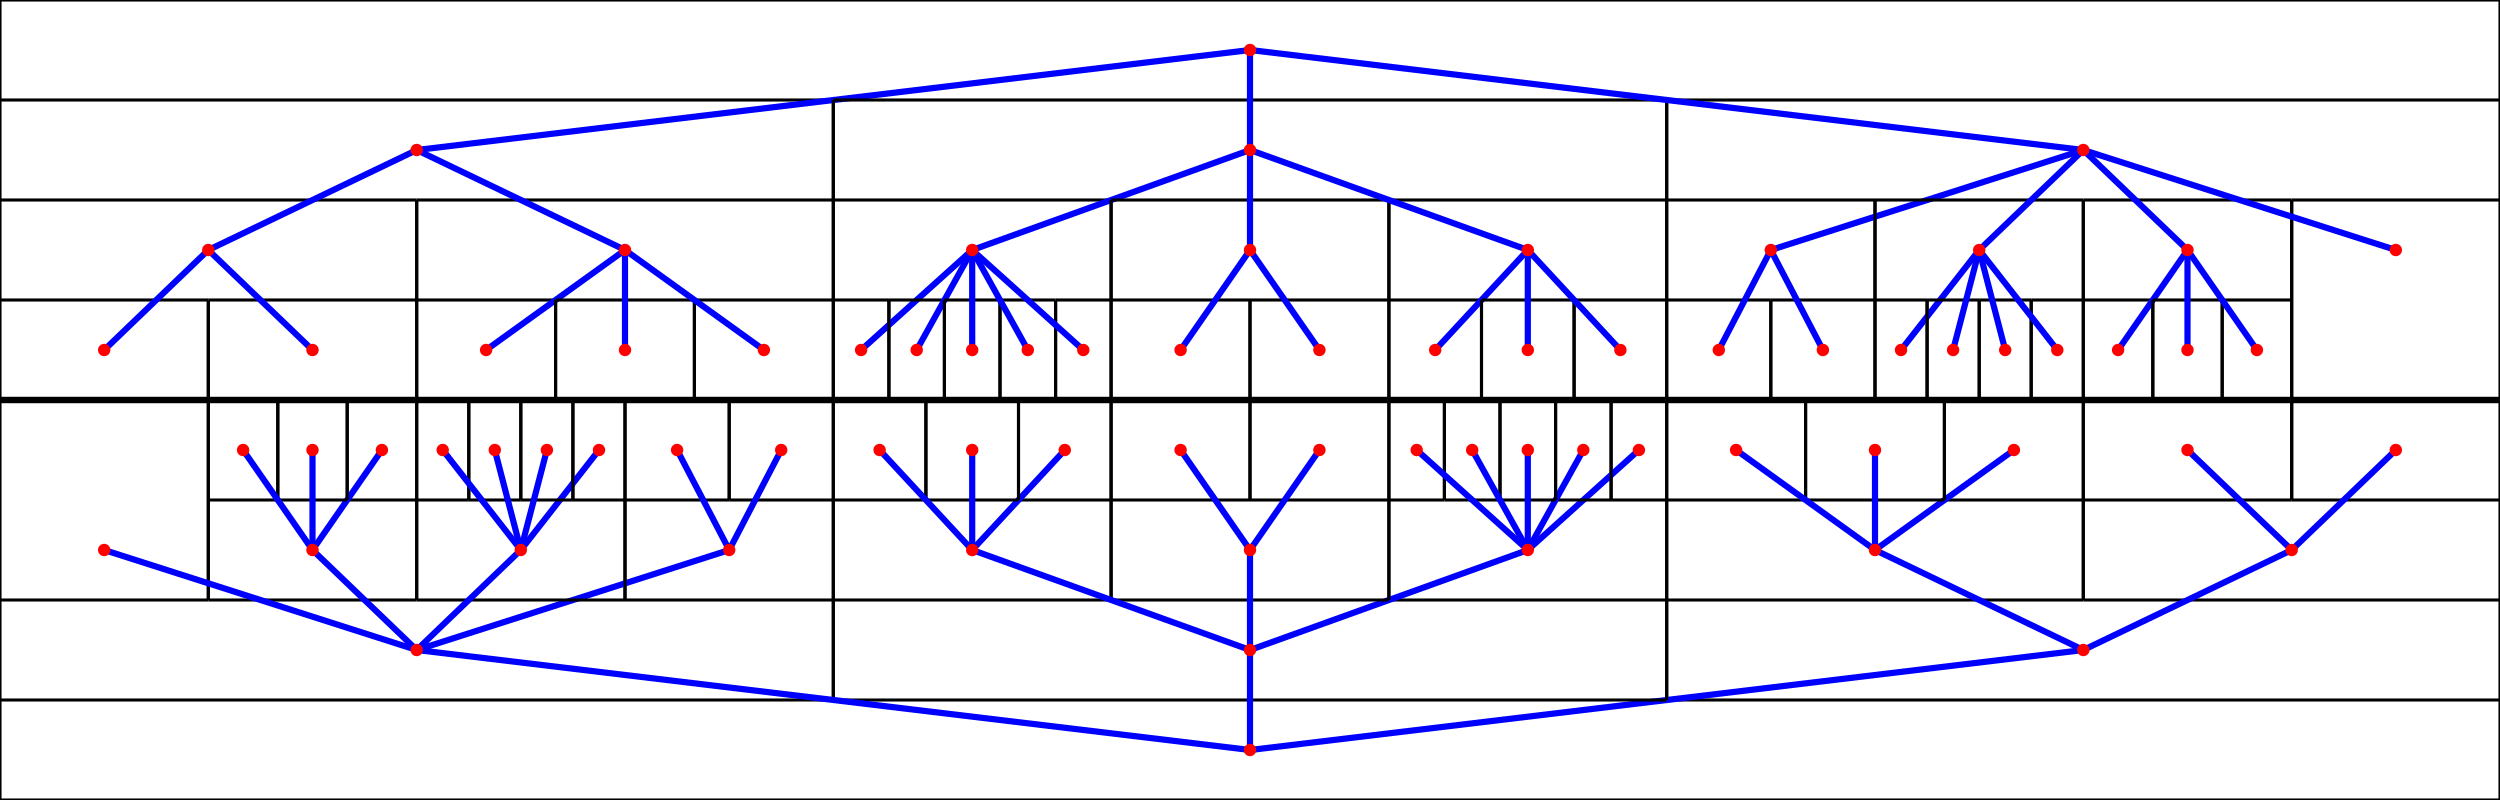
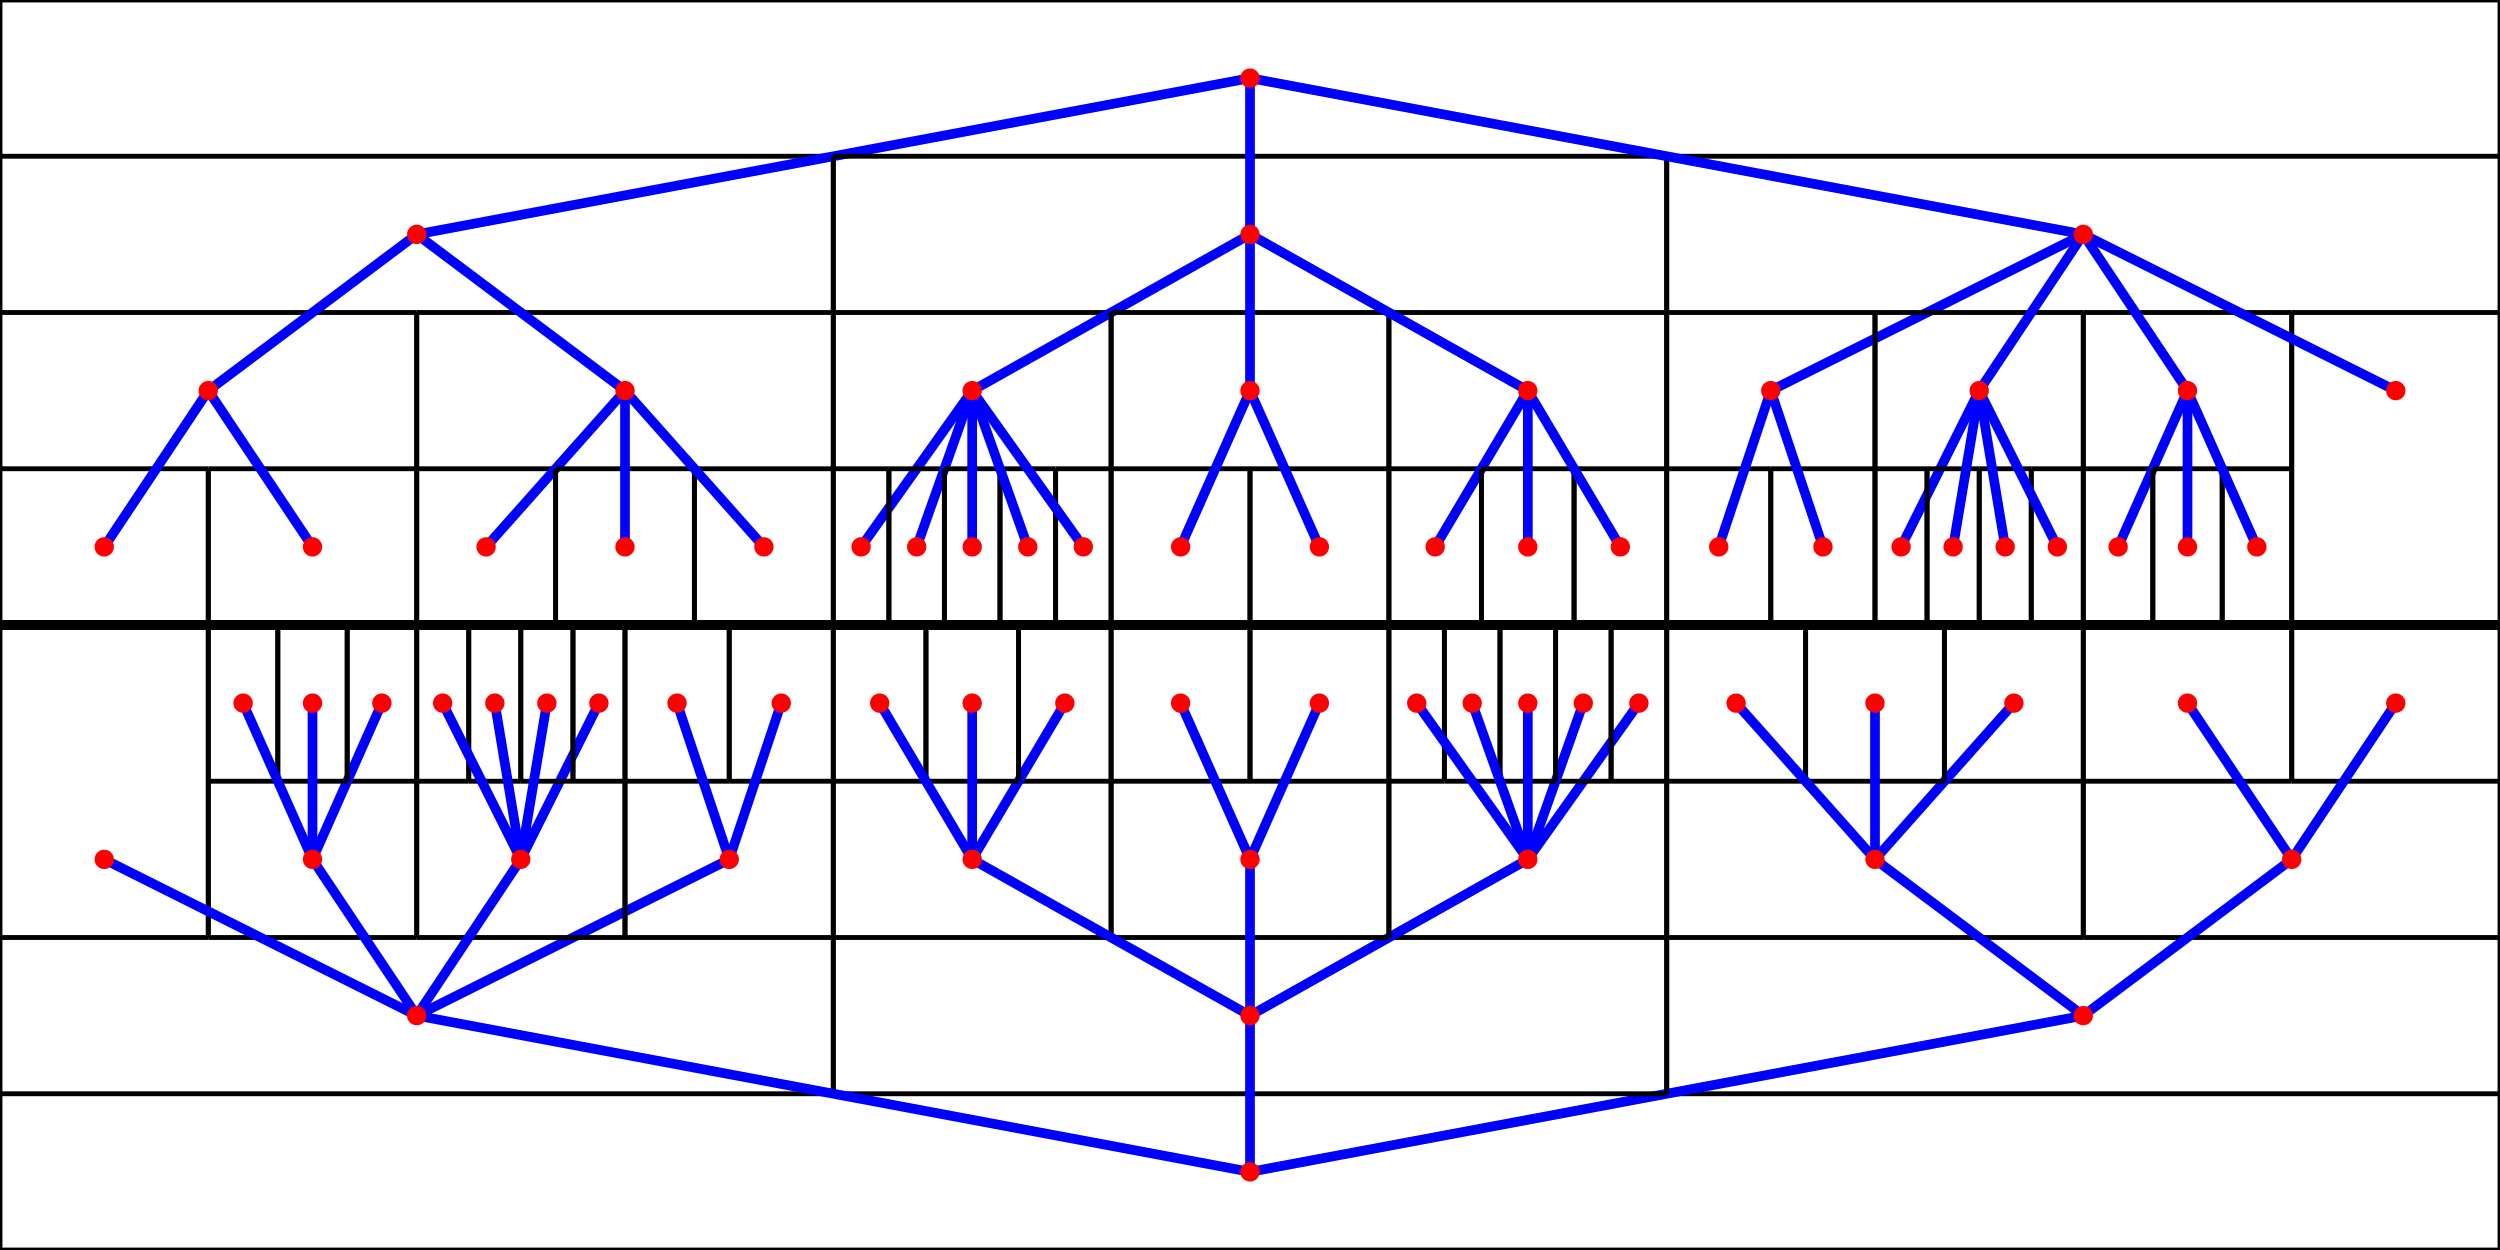
- <svg xmlns="http://www.w3.org/2000/svg" width="25cm" height="8cm" viewBox="0, 0, 25, 8" version="1.1">
+ <svg xmlns="http://www.w3.org/2000/svg" width="16cm" height="8cm" viewBox="0, 0, 16, 8" version="1.1">
  <g id="graph">
-     <line x1="0" y1="0" x2="25" y2="0" stroke="#000000" stroke-width="0.031" />
+     <line x1="0" y1="0" x2="16" y2="0" stroke="#000000" stroke-width="0.031" />
    <line x1="0" y1="0" x2="0" y2="1" stroke="#000000" stroke-width="0.031" />
-     <line x1="25" y1="0" x2="25" y2="1" stroke="#000000" stroke-width="0.031" />
-     <line x1="0" y1="1" x2="8.333" y2="1" stroke="#000000" stroke-width="0.031" />
+     <line x1="16" y1="0" x2="16" y2="1" stroke="#000000" stroke-width="0.031" />
+     <line x1="0" y1="1" x2="5.333" y2="1" stroke="#000000" stroke-width="0.031" />
    <line x1="0" y1="1" x2="0" y2="2" stroke="#000000" stroke-width="0.031" />
-     <line x1="8.333" y1="1" x2="8.333" y2="2" stroke="#000000" stroke-width="0.031" />
-     <line x1="0" y1="2" x2="4.167" y2="2" stroke="#000000" stroke-width="0.031" />
+     <line x1="5.333" y1="1" x2="5.333" y2="2" stroke="#000000" stroke-width="0.031" />
+     <line x1="0" y1="2" x2="2.667" y2="2" stroke="#000000" stroke-width="0.031" />
    <line x1="0" y1="2" x2="0" y2="3" stroke="#000000" stroke-width="0.031" />
-     <line x1="4.167" y1="2" x2="4.167" y2="3" stroke="#000000" stroke-width="0.031" />
-     <line x1="0" y1="3" x2="2.083" y2="3" stroke="#000000" stroke-width="0.031" />
+     <line x1="2.667" y1="2" x2="2.667" y2="3" stroke="#000000" stroke-width="0.031" />
+     <line x1="0" y1="3" x2="1.333" y2="3" stroke="#000000" stroke-width="0.031" />
    <line x1="0" y1="3" x2="0" y2="4" stroke="#000000" stroke-width="0.031" />
-     <line x1="2.083" y1="3" x2="2.083" y2="4" stroke="#000000" stroke-width="0.031" />
-     <line x1="0" y1="4" x2="2.083" y2="4" stroke="#000000" stroke-width="0.062" />
-     <line x1="2.083" y1="2.5" x2="1.042" y2="3.5" stroke="#0000ff" stroke-width="0.062" />
-     <line x1="2.083" y1="3" x2="4.167" y2="3" stroke="#000000" stroke-width="0.031" />
-     <line x1="2.083" y1="3" x2="2.083" y2="4" stroke="#000000" stroke-width="0.031" />
-     <line x1="4.167" y1="3" x2="4.167" y2="4" stroke="#000000" stroke-width="0.031" />
-     <line x1="2.083" y1="4" x2="4.167" y2="4" stroke="#000000" stroke-width="0.062" />
-     <line x1="2.083" y1="2.5" x2="3.125" y2="3.5" stroke="#0000ff" stroke-width="0.062" />
-     <line x1="4.167" y1="1.5" x2="2.083" y2="2.5" stroke="#0000ff" stroke-width="0.062" />
-     <line x1="4.167" y1="2" x2="8.333" y2="2" stroke="#000000" stroke-width="0.031" />
-     <line x1="4.167" y1="2" x2="4.167" y2="3" stroke="#000000" stroke-width="0.031" />
-     <line x1="8.333" y1="2" x2="8.333" y2="3" stroke="#000000" stroke-width="0.031" />
-     <line x1="4.167" y1="3" x2="5.556" y2="3" stroke="#000000" stroke-width="0.031" />
-     <line x1="4.167" y1="3" x2="4.167" y2="4" stroke="#000000" stroke-width="0.031" />
-     <line x1="5.556" y1="3" x2="5.556" y2="4" stroke="#000000" stroke-width="0.031" />
-     <line x1="4.167" y1="4" x2="5.556" y2="4" stroke="#000000" stroke-width="0.062" />
-     <line x1="6.25" y1="2.5" x2="4.861" y2="3.5" stroke="#0000ff" stroke-width="0.062" />
-     <line x1="5.556" y1="3" x2="6.944" y2="3" stroke="#000000" stroke-width="0.031" />
-     <line x1="5.556" y1="3" x2="5.556" y2="4" stroke="#000000" stroke-width="0.031" />
-     <line x1="6.944" y1="3" x2="6.944" y2="4" stroke="#000000" stroke-width="0.031" />
-     <line x1="5.556" y1="4" x2="6.944" y2="4" stroke="#000000" stroke-width="0.062" />
-     <line x1="6.25" y1="2.5" x2="6.25" y2="3.5" stroke="#0000ff" stroke-width="0.062" />
-     <line x1="6.944" y1="3" x2="8.333" y2="3" stroke="#000000" stroke-width="0.031" />
-     <line x1="6.944" y1="3" x2="6.944" y2="4" stroke="#000000" stroke-width="0.031" />
-     <line x1="8.333" y1="3" x2="8.333" y2="4" stroke="#000000" stroke-width="0.031" />
-     <line x1="6.944" y1="4" x2="8.333" y2="4" stroke="#000000" stroke-width="0.062" />
-     <line x1="6.25" y1="2.5" x2="7.639" y2="3.5" stroke="#0000ff" stroke-width="0.062" />
-     <line x1="4.167" y1="1.5" x2="6.25" y2="2.5" stroke="#0000ff" stroke-width="0.062" />
-     <line x1="12.5" y1="0.5" x2="4.167" y2="1.5" stroke="#0000ff" stroke-width="0.062" />
-     <line x1="8.333" y1="1" x2="16.667" y2="1" stroke="#000000" stroke-width="0.031" />
-     <line x1="8.333" y1="1" x2="8.333" y2="2" stroke="#000000" stroke-width="0.031" />
-     <line x1="16.667" y1="1" x2="16.667" y2="2" stroke="#000000" stroke-width="0.031" />
-     <line x1="8.333" y1="2" x2="11.111" y2="2" stroke="#000000" stroke-width="0.031" />
-     <line x1="8.333" y1="2" x2="8.333" y2="3" stroke="#000000" stroke-width="0.031" />
-     <line x1="11.111" y1="2" x2="11.111" y2="3" stroke="#000000" stroke-width="0.031" />
-     <line x1="8.333" y1="3" x2="8.889" y2="3" stroke="#000000" stroke-width="0.031" />
-     <line x1="8.333" y1="3" x2="8.333" y2="4" stroke="#000000" stroke-width="0.031" />
+     <line x1="1.333" y1="3" x2="1.333" y2="4" stroke="#000000" stroke-width="0.031" />
+     <line x1="0" y1="4" x2="1.333" y2="4" stroke="#000000" stroke-width="0.062" />
+     <line x1="1.333" y1="2.5" x2="0.667" y2="3.5" stroke="#0000ff" stroke-width="0.062" />
+     <line x1="1.333" y1="3" x2="2.667" y2="3" stroke="#000000" stroke-width="0.031" />
+     <line x1="1.333" y1="3" x2="1.333" y2="4" stroke="#000000" stroke-width="0.031" />
+     <line x1="2.667" y1="3" x2="2.667" y2="4" stroke="#000000" stroke-width="0.031" />
+     <line x1="1.333" y1="4" x2="2.667" y2="4" stroke="#000000" stroke-width="0.062" />
+     <line x1="1.333" y1="2.5" x2="2.0" y2="3.5" stroke="#0000ff" stroke-width="0.062" />
+     <line x1="2.667" y1="1.5" x2="1.333" y2="2.5" stroke="#0000ff" stroke-width="0.062" />
+     <line x1="2.667" y1="2" x2="5.333" y2="2" stroke="#000000" stroke-width="0.031" />
+     <line x1="2.667" y1="2" x2="2.667" y2="3" stroke="#000000" stroke-width="0.031" />
+     <line x1="5.333" y1="2" x2="5.333" y2="3" stroke="#000000" stroke-width="0.031" />
+     <line x1="2.667" y1="3" x2="3.556" y2="3" stroke="#000000" stroke-width="0.031" />
+     <line x1="2.667" y1="3" x2="2.667" y2="4" stroke="#000000" stroke-width="0.031" />
+     <line x1="3.556" y1="3" x2="3.556" y2="4" stroke="#000000" stroke-width="0.031" />
+     <line x1="2.667" y1="4" x2="3.556" y2="4" stroke="#000000" stroke-width="0.062" />
+     <line x1="4.0" y1="2.5" x2="3.111" y2="3.5" stroke="#0000ff" stroke-width="0.062" />
+     <line x1="3.556" y1="3" x2="4.444" y2="3" stroke="#000000" stroke-width="0.031" />
+     <line x1="3.556" y1="3" x2="3.556" y2="4" stroke="#000000" stroke-width="0.031" />
+     <line x1="4.444" y1="3" x2="4.444" y2="4" stroke="#000000" stroke-width="0.031" />
+     <line x1="3.556" y1="4" x2="4.444" y2="4" stroke="#000000" stroke-width="0.062" />
+     <line x1="4.0" y1="2.5" x2="4.0" y2="3.5" stroke="#0000ff" stroke-width="0.062" />
+     <line x1="4.444" y1="3" x2="5.333" y2="3" stroke="#000000" stroke-width="0.031" />
+     <line x1="4.444" y1="3" x2="4.444" y2="4" stroke="#000000" stroke-width="0.031" />
+     <line x1="5.333" y1="3" x2="5.333" y2="4" stroke="#000000" stroke-width="0.031" />
+     <line x1="4.444" y1="4" x2="5.333" y2="4" stroke="#000000" stroke-width="0.062" />
+     <line x1="4.0" y1="2.5" x2="4.889" y2="3.5" stroke="#0000ff" stroke-width="0.062" />
+     <line x1="2.667" y1="1.5" x2="4.0" y2="2.5" stroke="#0000ff" stroke-width="0.062" />
+     <line x1="8.0" y1="0.5" x2="2.667" y2="1.5" stroke="#0000ff" stroke-width="0.062" />
+     <line x1="5.333" y1="1" x2="10.667" y2="1" stroke="#000000" stroke-width="0.031" />
+     <line x1="5.333" y1="1" x2="5.333" y2="2" stroke="#000000" stroke-width="0.031" />
+     <line x1="10.667" y1="1" x2="10.667" y2="2" stroke="#000000" stroke-width="0.031" />
+     <line x1="5.333" y1="2" x2="7.111" y2="2" stroke="#000000" stroke-width="0.031" />
+     <line x1="5.333" y1="2" x2="5.333" y2="3" stroke="#000000" stroke-width="0.031" />
+     <line x1="7.111" y1="2" x2="7.111" y2="3" stroke="#000000" stroke-width="0.031" />
+     <line x1="5.333" y1="3" x2="5.689" y2="3" stroke="#000000" stroke-width="0.031" />
+     <line x1="5.333" y1="3" x2="5.333" y2="4" stroke="#000000" stroke-width="0.031" />
+     <line x1="5.689" y1="3" x2="5.689" y2="4" stroke="#000000" stroke-width="0.031" />
+     <line x1="5.333" y1="4" x2="5.689" y2="4" stroke="#000000" stroke-width="0.062" />
+     <line x1="6.222" y1="2.5" x2="5.511" y2="3.5" stroke="#0000ff" stroke-width="0.062" />
+     <line x1="5.689" y1="3" x2="6.044" y2="3" stroke="#000000" stroke-width="0.031" />
+     <line x1="5.689" y1="3" x2="5.689" y2="4" stroke="#000000" stroke-width="0.031" />
+     <line x1="6.044" y1="3" x2="6.044" y2="4" stroke="#000000" stroke-width="0.031" />
+     <line x1="5.689" y1="4" x2="6.044" y2="4" stroke="#000000" stroke-width="0.062" />
+     <line x1="6.222" y1="2.5" x2="5.867" y2="3.5" stroke="#0000ff" stroke-width="0.062" />
+     <line x1="6.044" y1="3" x2="6.4" y2="3" stroke="#000000" stroke-width="0.031" />
+     <line x1="6.044" y1="3" x2="6.044" y2="4" stroke="#000000" stroke-width="0.031" />
+     <line x1="6.4" y1="3" x2="6.4" y2="4" stroke="#000000" stroke-width="0.031" />
+     <line x1="6.044" y1="4" x2="6.4" y2="4" stroke="#000000" stroke-width="0.062" />
+     <line x1="6.222" y1="2.5" x2="6.222" y2="3.5" stroke="#0000ff" stroke-width="0.062" />
+     <line x1="6.4" y1="3" x2="6.756" y2="3" stroke="#000000" stroke-width="0.031" />
+     <line x1="6.4" y1="3" x2="6.4" y2="4" stroke="#000000" stroke-width="0.031" />
+     <line x1="6.756" y1="3" x2="6.756" y2="4" stroke="#000000" stroke-width="0.031" />
+     <line x1="6.4" y1="4" x2="6.756" y2="4" stroke="#000000" stroke-width="0.062" />
+     <line x1="6.222" y1="2.5" x2="6.578" y2="3.5" stroke="#0000ff" stroke-width="0.062" />
+     <line x1="6.756" y1="3" x2="7.111" y2="3" stroke="#000000" stroke-width="0.031" />
+     <line x1="6.756" y1="3" x2="6.756" y2="4" stroke="#000000" stroke-width="0.031" />
+     <line x1="7.111" y1="3" x2="7.111" y2="4" stroke="#000000" stroke-width="0.031" />
+     <line x1="6.756" y1="4" x2="7.111" y2="4" stroke="#000000" stroke-width="0.062" />
+     <line x1="6.222" y1="2.5" x2="6.933" y2="3.5" stroke="#0000ff" stroke-width="0.062" />
+     <line x1="8.0" y1="1.5" x2="6.222" y2="2.5" stroke="#0000ff" stroke-width="0.062" />
+     <line x1="7.111" y1="2" x2="8.889" y2="2" stroke="#000000" stroke-width="0.031" />
+     <line x1="7.111" y1="2" x2="7.111" y2="3" stroke="#000000" stroke-width="0.031" />
+     <line x1="8.889" y1="2" x2="8.889" y2="3" stroke="#000000" stroke-width="0.031" />
+     <line x1="7.111" y1="3" x2="8.0" y2="3" stroke="#000000" stroke-width="0.031" />
+     <line x1="7.111" y1="3" x2="7.111" y2="4" stroke="#000000" stroke-width="0.031" />
+     <line x1="8.0" y1="3" x2="8.0" y2="4" stroke="#000000" stroke-width="0.031" />
+     <line x1="7.111" y1="4" x2="8.0" y2="4" stroke="#000000" stroke-width="0.062" />
+     <line x1="8.0" y1="2.5" x2="7.556" y2="3.5" stroke="#0000ff" stroke-width="0.062" />
+     <line x1="8.0" y1="3" x2="8.889" y2="3" stroke="#000000" stroke-width="0.031" />
+     <line x1="8.0" y1="3" x2="8.0" y2="4" stroke="#000000" stroke-width="0.031" />
    <line x1="8.889" y1="3" x2="8.889" y2="4" stroke="#000000" stroke-width="0.031" />
-     <line x1="8.333" y1="4" x2="8.889" y2="4" stroke="#000000" stroke-width="0.062" />
-     <line x1="9.722" y1="2.5" x2="8.611" y2="3.5" stroke="#0000ff" stroke-width="0.062" />
-     <line x1="8.889" y1="3" x2="9.444" y2="3" stroke="#000000" stroke-width="0.031" />
+     <line x1="8.0" y1="4" x2="8.889" y2="4" stroke="#000000" stroke-width="0.062" />
+     <line x1="8.0" y1="2.5" x2="8.444" y2="3.5" stroke="#0000ff" stroke-width="0.062" />
+     <line x1="8.0" y1="1.5" x2="8.0" y2="2.5" stroke="#0000ff" stroke-width="0.062" />
+     <line x1="8.889" y1="2" x2="10.667" y2="2" stroke="#000000" stroke-width="0.031" />
+     <line x1="8.889" y1="2" x2="8.889" y2="3" stroke="#000000" stroke-width="0.031" />
+     <line x1="10.667" y1="2" x2="10.667" y2="3" stroke="#000000" stroke-width="0.031" />
+     <line x1="8.889" y1="3" x2="9.481" y2="3" stroke="#000000" stroke-width="0.031" />
    <line x1="8.889" y1="3" x2="8.889" y2="4" stroke="#000000" stroke-width="0.031" />
-     <line x1="9.444" y1="3" x2="9.444" y2="4" stroke="#000000" stroke-width="0.031" />
-     <line x1="8.889" y1="4" x2="9.444" y2="4" stroke="#000000" stroke-width="0.062" />
-     <line x1="9.722" y1="2.5" x2="9.167" y2="3.5" stroke="#0000ff" stroke-width="0.062" />
-     <line x1="9.444" y1="3" x2="10.0" y2="3" stroke="#000000" stroke-width="0.031" />
-     <line x1="9.444" y1="3" x2="9.444" y2="4" stroke="#000000" stroke-width="0.031" />
-     <line x1="10.0" y1="3" x2="10.0" y2="4" stroke="#000000" stroke-width="0.031" />
-     <line x1="9.444" y1="4" x2="10.0" y2="4" stroke="#000000" stroke-width="0.062" />
-     <line x1="9.722" y1="2.5" x2="9.722" y2="3.5" stroke="#0000ff" stroke-width="0.062" />
-     <line x1="10.0" y1="3" x2="10.556" y2="3" stroke="#000000" stroke-width="0.031" />
-     <line x1="10.0" y1="3" x2="10.0" y2="4" stroke="#000000" stroke-width="0.031" />
-     <line x1="10.556" y1="3" x2="10.556" y2="4" stroke="#000000" stroke-width="0.031" />
-     <line x1="10.0" y1="4" x2="10.556" y2="4" stroke="#000000" stroke-width="0.062" />
-     <line x1="9.722" y1="2.5" x2="10.278" y2="3.5" stroke="#0000ff" stroke-width="0.062" />
-     <line x1="10.556" y1="3" x2="11.111" y2="3" stroke="#000000" stroke-width="0.031" />
-     <line x1="10.556" y1="3" x2="10.556" y2="4" stroke="#000000" stroke-width="0.031" />
-     <line x1="11.111" y1="3" x2="11.111" y2="4" stroke="#000000" stroke-width="0.031" />
-     <line x1="10.556" y1="4" x2="11.111" y2="4" stroke="#000000" stroke-width="0.062" />
-     <line x1="9.722" y1="2.5" x2="10.833" y2="3.5" stroke="#0000ff" stroke-width="0.062" />
-     <line x1="12.5" y1="1.5" x2="9.722" y2="2.5" stroke="#0000ff" stroke-width="0.062" />
-     <line x1="11.111" y1="2" x2="13.889" y2="2" stroke="#000000" stroke-width="0.031" />
-     <line x1="11.111" y1="2" x2="11.111" y2="3" stroke="#000000" stroke-width="0.031" />
-     <line x1="13.889" y1="2" x2="13.889" y2="3" stroke="#000000" stroke-width="0.031" />
-     <line x1="11.111" y1="3" x2="12.5" y2="3" stroke="#000000" stroke-width="0.031" />
-     <line x1="11.111" y1="3" x2="11.111" y2="4" stroke="#000000" stroke-width="0.031" />
-     <line x1="12.5" y1="3" x2="12.5" y2="4" stroke="#000000" stroke-width="0.031" />
-     <line x1="11.111" y1="4" x2="12.5" y2="4" stroke="#000000" stroke-width="0.062" />
-     <line x1="12.5" y1="2.5" x2="11.806" y2="3.5" stroke="#0000ff" stroke-width="0.062" />
-     <line x1="12.5" y1="3" x2="13.889" y2="3" stroke="#000000" stroke-width="0.031" />
-     <line x1="12.5" y1="3" x2="12.5" y2="4" stroke="#000000" stroke-width="0.031" />
-     <line x1="13.889" y1="3" x2="13.889" y2="4" stroke="#000000" stroke-width="0.031" />
-     <line x1="12.5" y1="4" x2="13.889" y2="4" stroke="#000000" stroke-width="0.062" />
-     <line x1="12.5" y1="2.5" x2="13.194" y2="3.5" stroke="#0000ff" stroke-width="0.062" />
-     <line x1="12.5" y1="1.5" x2="12.5" y2="2.5" stroke="#0000ff" stroke-width="0.062" />
-     <line x1="13.889" y1="2" x2="16.667" y2="2" stroke="#000000" stroke-width="0.031" />
-     <line x1="13.889" y1="2" x2="13.889" y2="3" stroke="#000000" stroke-width="0.031" />
-     <line x1="16.667" y1="2" x2="16.667" y2="3" stroke="#000000" stroke-width="0.031" />
-     <line x1="13.889" y1="3" x2="14.815" y2="3" stroke="#000000" stroke-width="0.031" />
-     <line x1="13.889" y1="3" x2="13.889" y2="4" stroke="#000000" stroke-width="0.031" />
-     <line x1="14.815" y1="3" x2="14.815" y2="4" stroke="#000000" stroke-width="0.031" />
-     <line x1="13.889" y1="4" x2="14.815" y2="4" stroke="#000000" stroke-width="0.062" />
-     <line x1="15.278" y1="2.5" x2="14.352" y2="3.5" stroke="#0000ff" stroke-width="0.062" />
-     <line x1="14.815" y1="3" x2="15.741" y2="3" stroke="#000000" stroke-width="0.031" />
-     <line x1="14.815" y1="3" x2="14.815" y2="4" stroke="#000000" stroke-width="0.031" />
-     <line x1="15.741" y1="3" x2="15.741" y2="4" stroke="#000000" stroke-width="0.031" />
-     <line x1="14.815" y1="4" x2="15.741" y2="4" stroke="#000000" stroke-width="0.062" />
-     <line x1="15.278" y1="2.5" x2="15.278" y2="3.5" stroke="#0000ff" stroke-width="0.062" />
-     <line x1="15.741" y1="3" x2="16.667" y2="3" stroke="#000000" stroke-width="0.031" />
-     <line x1="15.741" y1="3" x2="15.741" y2="4" stroke="#000000" stroke-width="0.031" />
-     <line x1="16.667" y1="3" x2="16.667" y2="4" stroke="#000000" stroke-width="0.031" />
-     <line x1="15.741" y1="4" x2="16.667" y2="4" stroke="#000000" stroke-width="0.062" />
-     <line x1="15.278" y1="2.5" x2="16.204" y2="3.5" stroke="#0000ff" stroke-width="0.062" />
-     <line x1="12.5" y1="1.5" x2="15.278" y2="2.5" stroke="#0000ff" stroke-width="0.062" />
-     <line x1="12.5" y1="0.5" x2="12.5" y2="1.5" stroke="#0000ff" stroke-width="0.062" />
-     <line x1="16.667" y1="1" x2="25.0" y2="1" stroke="#000000" stroke-width="0.031" />
-     <line x1="16.667" y1="1" x2="16.667" y2="2" stroke="#000000" stroke-width="0.031" />
-     <line x1="25.0" y1="1" x2="25.0" y2="2" stroke="#000000" stroke-width="0.031" />
-     <line x1="16.667" y1="2" x2="18.75" y2="2" stroke="#000000" stroke-width="0.031" />
-     <line x1="16.667" y1="2" x2="16.667" y2="3" stroke="#000000" stroke-width="0.031" />
-     <line x1="18.75" y1="2" x2="18.75" y2="3" stroke="#000000" stroke-width="0.031" />
-     <line x1="16.667" y1="3" x2="17.708" y2="3" stroke="#000000" stroke-width="0.031" />
-     <line x1="16.667" y1="3" x2="16.667" y2="4" stroke="#000000" stroke-width="0.031" />
-     <line x1="17.708" y1="3" x2="17.708" y2="4" stroke="#000000" stroke-width="0.031" />
-     <line x1="16.667" y1="4" x2="17.708" y2="4" stroke="#000000" stroke-width="0.062" />
-     <line x1="17.708" y1="2.5" x2="17.188" y2="3.5" stroke="#0000ff" stroke-width="0.062" />
-     <line x1="17.708" y1="3" x2="18.75" y2="3" stroke="#000000" stroke-width="0.031" />
-     <line x1="17.708" y1="3" x2="17.708" y2="4" stroke="#000000" stroke-width="0.031" />
-     <line x1="18.75" y1="3" x2="18.75" y2="4" stroke="#000000" stroke-width="0.031" />
-     <line x1="17.708" y1="4" x2="18.75" y2="4" stroke="#000000" stroke-width="0.062" />
-     <line x1="17.708" y1="2.5" x2="18.229" y2="3.5" stroke="#0000ff" stroke-width="0.062" />
-     <line x1="20.833" y1="1.5" x2="17.708" y2="2.5" stroke="#0000ff" stroke-width="0.062" />
-     <line x1="18.75" y1="2" x2="20.833" y2="2" stroke="#000000" stroke-width="0.031" />
-     <line x1="18.75" y1="2" x2="18.75" y2="3" stroke="#000000" stroke-width="0.031" />
-     <line x1="20.833" y1="2" x2="20.833" y2="3" stroke="#000000" stroke-width="0.031" />
-     <line x1="18.75" y1="3" x2="19.271" y2="3" stroke="#000000" stroke-width="0.031" />
-     <line x1="18.75" y1="3" x2="18.75" y2="4" stroke="#000000" stroke-width="0.031" />
-     <line x1="19.271" y1="3" x2="19.271" y2="4" stroke="#000000" stroke-width="0.031" />
-     <line x1="18.75" y1="4" x2="19.271" y2="4" stroke="#000000" stroke-width="0.062" />
-     <line x1="19.792" y1="2.5" x2="19.01" y2="3.5" stroke="#0000ff" stroke-width="0.062" />
-     <line x1="19.271" y1="3" x2="19.792" y2="3" stroke="#000000" stroke-width="0.031" />
-     <line x1="19.271" y1="3" x2="19.271" y2="4" stroke="#000000" stroke-width="0.031" />
-     <line x1="19.792" y1="3" x2="19.792" y2="4" stroke="#000000" stroke-width="0.031" />
-     <line x1="19.271" y1="4" x2="19.792" y2="4" stroke="#000000" stroke-width="0.062" />
-     <line x1="19.792" y1="2.5" x2="19.531" y2="3.5" stroke="#0000ff" stroke-width="0.062" />
-     <line x1="19.792" y1="3" x2="20.312" y2="3" stroke="#000000" stroke-width="0.031" />
-     <line x1="19.792" y1="3" x2="19.792" y2="4" stroke="#000000" stroke-width="0.031" />
-     <line x1="20.312" y1="3" x2="20.312" y2="4" stroke="#000000" stroke-width="0.031" />
-     <line x1="19.792" y1="4" x2="20.312" y2="4" stroke="#000000" stroke-width="0.062" />
-     <line x1="19.792" y1="2.5" x2="20.052" y2="3.5" stroke="#0000ff" stroke-width="0.062" />
-     <line x1="20.312" y1="3" x2="20.833" y2="3" stroke="#000000" stroke-width="0.031" />
-     <line x1="20.312" y1="3" x2="20.312" y2="4" stroke="#000000" stroke-width="0.031" />
-     <line x1="20.833" y1="3" x2="20.833" y2="4" stroke="#000000" stroke-width="0.031" />
-     <line x1="20.312" y1="4" x2="20.833" y2="4" stroke="#000000" stroke-width="0.062" />
-     <line x1="19.792" y1="2.5" x2="20.573" y2="3.5" stroke="#0000ff" stroke-width="0.062" />
-     <line x1="20.833" y1="1.5" x2="19.792" y2="2.5" stroke="#0000ff" stroke-width="0.062" />
-     <line x1="20.833" y1="2" x2="22.917" y2="2" stroke="#000000" stroke-width="0.031" />
-     <line x1="20.833" y1="2" x2="20.833" y2="3" stroke="#000000" stroke-width="0.031" />
-     <line x1="22.917" y1="2" x2="22.917" y2="3" stroke="#000000" stroke-width="0.031" />
-     <line x1="20.833" y1="3" x2="21.528" y2="3" stroke="#000000" stroke-width="0.031" />
-     <line x1="20.833" y1="3" x2="20.833" y2="4" stroke="#000000" stroke-width="0.031" />
-     <line x1="21.528" y1="3" x2="21.528" y2="4" stroke="#000000" stroke-width="0.031" />
-     <line x1="20.833" y1="4" x2="21.528" y2="4" stroke="#000000" stroke-width="0.062" />
-     <line x1="21.875" y1="2.5" x2="21.181" y2="3.5" stroke="#0000ff" stroke-width="0.062" />
-     <line x1="21.528" y1="3" x2="22.222" y2="3" stroke="#000000" stroke-width="0.031" />
-     <line x1="21.528" y1="3" x2="21.528" y2="4" stroke="#000000" stroke-width="0.031" />
-     <line x1="22.222" y1="3" x2="22.222" y2="4" stroke="#000000" stroke-width="0.031" />
-     <line x1="21.528" y1="4" x2="22.222" y2="4" stroke="#000000" stroke-width="0.062" />
-     <line x1="21.875" y1="2.5" x2="21.875" y2="3.5" stroke="#0000ff" stroke-width="0.062" />
-     <line x1="22.222" y1="3" x2="22.917" y2="3" stroke="#000000" stroke-width="0.031" />
-     <line x1="22.222" y1="3" x2="22.222" y2="4" stroke="#000000" stroke-width="0.031" />
-     <line x1="22.917" y1="3" x2="22.917" y2="4" stroke="#000000" stroke-width="0.031" />
-     <line x1="22.222" y1="4" x2="22.917" y2="4" stroke="#000000" stroke-width="0.062" />
-     <line x1="21.875" y1="2.5" x2="22.569" y2="3.5" stroke="#0000ff" stroke-width="0.062" />
-     <line x1="20.833" y1="1.5" x2="21.875" y2="2.5" stroke="#0000ff" stroke-width="0.062" />
-     <line x1="22.917" y1="2" x2="25.0" y2="2" stroke="#000000" stroke-width="0.031" />
-     <line x1="22.917" y1="2" x2="22.917" y2="4" stroke="#000000" stroke-width="0.031" />
-     <line x1="25.0" y1="2" x2="25.0" y2="4" stroke="#000000" stroke-width="0.031" />
-     <line x1="22.917" y1="4" x2="25.0" y2="4" stroke="#000000" stroke-width="0.062" />
-     <line x1="20.833" y1="1.5" x2="23.958" y2="2.5" stroke="#0000ff" stroke-width="0.062" />
-     <line x1="12.5" y1="0.5" x2="20.833" y2="1.5" stroke="#0000ff" stroke-width="0.062" />
-     <circle cx="12.5" cy="0.5" r="0.062" fill="#ff0000" />
-     <circle cx="4.167" cy="1.5" r="0.062" fill="#ff0000" />
-     <circle cx="2.083" cy="2.5" r="0.062" fill="#ff0000" />
-     <circle cx="1.042" cy="3.5" r="0.062" fill="#ff0000" />
-     <circle cx="3.125" cy="3.5" r="0.062" fill="#ff0000" />
-     <circle cx="6.25" cy="2.5" r="0.062" fill="#ff0000" />
-     <circle cx="4.861" cy="3.5" r="0.062" fill="#ff0000" />
-     <circle cx="6.25" cy="3.5" r="0.062" fill="#ff0000" />
-     <circle cx="7.639" cy="3.5" r="0.062" fill="#ff0000" />
-     <circle cx="12.5" cy="1.5" r="0.062" fill="#ff0000" />
-     <circle cx="9.722" cy="2.5" r="0.062" fill="#ff0000" />
-     <circle cx="8.611" cy="3.5" r="0.062" fill="#ff0000" />
-     <circle cx="9.167" cy="3.5" r="0.062" fill="#ff0000" />
-     <circle cx="9.722" cy="3.5" r="0.062" fill="#ff0000" />
-     <circle cx="10.278" cy="3.5" r="0.062" fill="#ff0000" />
-     <circle cx="10.833" cy="3.5" r="0.062" fill="#ff0000" />
-     <circle cx="12.5" cy="2.5" r="0.062" fill="#ff0000" />
-     <circle cx="11.806" cy="3.5" r="0.062" fill="#ff0000" />
-     <circle cx="13.194" cy="3.5" r="0.062" fill="#ff0000" />
-     <circle cx="15.278" cy="2.5" r="0.062" fill="#ff0000" />
-     <circle cx="14.352" cy="3.5" r="0.062" fill="#ff0000" />
-     <circle cx="15.278" cy="3.5" r="0.062" fill="#ff0000" />
-     <circle cx="16.204" cy="3.5" r="0.062" fill="#ff0000" />
-     <circle cx="20.833" cy="1.5" r="0.062" fill="#ff0000" />
-     <circle cx="17.708" cy="2.5" r="0.062" fill="#ff0000" />
-     <circle cx="17.188" cy="3.5" r="0.062" fill="#ff0000" />
-     <circle cx="18.229" cy="3.5" r="0.062" fill="#ff0000" />
-     <circle cx="19.792" cy="2.5" r="0.062" fill="#ff0000" />
-     <circle cx="19.01" cy="3.5" r="0.062" fill="#ff0000" />
-     <circle cx="19.531" cy="3.5" r="0.062" fill="#ff0000" />
-     <circle cx="20.052" cy="3.5" r="0.062" fill="#ff0000" />
-     <circle cx="20.573" cy="3.5" r="0.062" fill="#ff0000" />
-     <circle cx="21.875" cy="2.5" r="0.062" fill="#ff0000" />
-     <circle cx="21.181" cy="3.5" r="0.062" fill="#ff0000" />
-     <circle cx="21.875" cy="3.5" r="0.062" fill="#ff0000" />
-     <circle cx="22.569" cy="3.5" r="0.062" fill="#ff0000" />
-     <circle cx="23.958" cy="2.5" r="0.062" fill="#ff0000" />
+     <line x1="9.481" y1="3" x2="9.481" y2="4" stroke="#000000" stroke-width="0.031" />
+     <line x1="8.889" y1="4" x2="9.481" y2="4" stroke="#000000" stroke-width="0.062" />
+     <line x1="9.778" y1="2.5" x2="9.185" y2="3.5" stroke="#0000ff" stroke-width="0.062" />
+     <line x1="9.481" y1="3" x2="10.074" y2="3" stroke="#000000" stroke-width="0.031" />
+     <line x1="9.481" y1="3" x2="9.481" y2="4" stroke="#000000" stroke-width="0.031" />
+     <line x1="10.074" y1="3" x2="10.074" y2="4" stroke="#000000" stroke-width="0.031" />
+     <line x1="9.481" y1="4" x2="10.074" y2="4" stroke="#000000" stroke-width="0.062" />
+     <line x1="9.778" y1="2.5" x2="9.778" y2="3.5" stroke="#0000ff" stroke-width="0.062" />
+     <line x1="10.074" y1="3" x2="10.667" y2="3" stroke="#000000" stroke-width="0.031" />
+     <line x1="10.074" y1="3" x2="10.074" y2="4" stroke="#000000" stroke-width="0.031" />
+     <line x1="10.667" y1="3" x2="10.667" y2="4" stroke="#000000" stroke-width="0.031" />
+     <line x1="10.074" y1="4" x2="10.667" y2="4" stroke="#000000" stroke-width="0.062" />
+     <line x1="9.778" y1="2.5" x2="10.37" y2="3.5" stroke="#0000ff" stroke-width="0.062" />
+     <line x1="8.0" y1="1.5" x2="9.778" y2="2.5" stroke="#0000ff" stroke-width="0.062" />
+     <line x1="8.0" y1="0.5" x2="8.0" y2="1.5" stroke="#0000ff" stroke-width="0.062" />
+     <line x1="10.667" y1="1" x2="16.0" y2="1" stroke="#000000" stroke-width="0.031" />
+     <line x1="10.667" y1="1" x2="10.667" y2="2" stroke="#000000" stroke-width="0.031" />
+     <line x1="16.0" y1="1" x2="16.0" y2="2" stroke="#000000" stroke-width="0.031" />
+     <line x1="10.667" y1="2" x2="12.0" y2="2" stroke="#000000" stroke-width="0.031" />
+     <line x1="10.667" y1="2" x2="10.667" y2="3" stroke="#000000" stroke-width="0.031" />
+     <line x1="12.0" y1="2" x2="12.0" y2="3" stroke="#000000" stroke-width="0.031" />
+     <line x1="10.667" y1="3" x2="11.333" y2="3" stroke="#000000" stroke-width="0.031" />
+     <line x1="10.667" y1="3" x2="10.667" y2="4" stroke="#000000" stroke-width="0.031" />
+     <line x1="11.333" y1="3" x2="11.333" y2="4" stroke="#000000" stroke-width="0.031" />
+     <line x1="10.667" y1="4" x2="11.333" y2="4" stroke="#000000" stroke-width="0.062" />
+     <line x1="11.333" y1="2.5" x2="11.0" y2="3.5" stroke="#0000ff" stroke-width="0.062" />
+     <line x1="11.333" y1="3" x2="12" y2="3" stroke="#000000" stroke-width="0.031" />
+     <line x1="11.333" y1="3" x2="11.333" y2="4" stroke="#000000" stroke-width="0.031" />
+     <line x1="12" y1="3" x2="12" y2="4" stroke="#000000" stroke-width="0.031" />
+     <line x1="11.333" y1="4" x2="12" y2="4" stroke="#000000" stroke-width="0.062" />
+     <line x1="11.333" y1="2.5" x2="11.667" y2="3.5" stroke="#0000ff" stroke-width="0.062" />
+     <line x1="13.333" y1="1.5" x2="11.333" y2="2.5" stroke="#0000ff" stroke-width="0.062" />
+     <line x1="12.0" y1="2" x2="13.333" y2="2" stroke="#000000" stroke-width="0.031" />
+     <line x1="12.0" y1="2" x2="12.0" y2="3" stroke="#000000" stroke-width="0.031" />
+     <line x1="13.333" y1="2" x2="13.333" y2="3" stroke="#000000" stroke-width="0.031" />
+     <line x1="12.0" y1="3" x2="12.333" y2="3" stroke="#000000" stroke-width="0.031" />
+     <line x1="12.0" y1="3" x2="12.0" y2="4" stroke="#000000" stroke-width="0.031" />
+     <line x1="12.333" y1="3" x2="12.333" y2="4" stroke="#000000" stroke-width="0.031" />
+     <line x1="12.0" y1="4" x2="12.333" y2="4" stroke="#000000" stroke-width="0.062" />
+     <line x1="12.667" y1="2.5" x2="12.167" y2="3.5" stroke="#0000ff" stroke-width="0.062" />
+     <line x1="12.333" y1="3" x2="12.667" y2="3" stroke="#000000" stroke-width="0.031" />
+     <line x1="12.333" y1="3" x2="12.333" y2="4" stroke="#000000" stroke-width="0.031" />
+     <line x1="12.667" y1="3" x2="12.667" y2="4" stroke="#000000" stroke-width="0.031" />
+     <line x1="12.333" y1="4" x2="12.667" y2="4" stroke="#000000" stroke-width="0.062" />
+     <line x1="12.667" y1="2.5" x2="12.5" y2="3.5" stroke="#0000ff" stroke-width="0.062" />
+     <line x1="12.667" y1="3" x2="13.0" y2="3" stroke="#000000" stroke-width="0.031" />
+     <line x1="12.667" y1="3" x2="12.667" y2="4" stroke="#000000" stroke-width="0.031" />
+     <line x1="13.0" y1="3" x2="13.0" y2="4" stroke="#000000" stroke-width="0.031" />
+     <line x1="12.667" y1="4" x2="13.0" y2="4" stroke="#000000" stroke-width="0.062" />
+     <line x1="12.667" y1="2.5" x2="12.833" y2="3.5" stroke="#0000ff" stroke-width="0.062" />
+     <line x1="13.0" y1="3" x2="13.333" y2="3" stroke="#000000" stroke-width="0.031" />
+     <line x1="13.0" y1="3" x2="13.0" y2="4" stroke="#000000" stroke-width="0.031" />
+     <line x1="13.333" y1="3" x2="13.333" y2="4" stroke="#000000" stroke-width="0.031" />
+     <line x1="13.0" y1="4" x2="13.333" y2="4" stroke="#000000" stroke-width="0.062" />
+     <line x1="12.667" y1="2.5" x2="13.167" y2="3.5" stroke="#0000ff" stroke-width="0.062" />
+     <line x1="13.333" y1="1.5" x2="12.667" y2="2.5" stroke="#0000ff" stroke-width="0.062" />
+     <line x1="13.333" y1="2" x2="14.667" y2="2" stroke="#000000" stroke-width="0.031" />
+     <line x1="13.333" y1="2" x2="13.333" y2="3" stroke="#000000" stroke-width="0.031" />
+     <line x1="14.667" y1="2" x2="14.667" y2="3" stroke="#000000" stroke-width="0.031" />
+     <line x1="13.333" y1="3" x2="13.778" y2="3" stroke="#000000" stroke-width="0.031" />
+     <line x1="13.333" y1="3" x2="13.333" y2="4" stroke="#000000" stroke-width="0.031" />
+     <line x1="13.778" y1="3" x2="13.778" y2="4" stroke="#000000" stroke-width="0.031" />
+     <line x1="13.333" y1="4" x2="13.778" y2="4" stroke="#000000" stroke-width="0.062" />
+     <line x1="14" y1="2.5" x2="13.556" y2="3.5" stroke="#0000ff" stroke-width="0.062" />
+     <line x1="13.778" y1="3" x2="14.222" y2="3" stroke="#000000" stroke-width="0.031" />
+     <line x1="13.778" y1="3" x2="13.778" y2="4" stroke="#000000" stroke-width="0.031" />
+     <line x1="14.222" y1="3" x2="14.222" y2="4" stroke="#000000" stroke-width="0.031" />
+     <line x1="13.778" y1="4" x2="14.222" y2="4" stroke="#000000" stroke-width="0.062" />
+     <line x1="14" y1="2.5" x2="14" y2="3.5" stroke="#0000ff" stroke-width="0.062" />
+     <line x1="14.222" y1="3" x2="14.667" y2="3" stroke="#000000" stroke-width="0.031" />
+     <line x1="14.222" y1="3" x2="14.222" y2="4" stroke="#000000" stroke-width="0.031" />
+     <line x1="14.667" y1="3" x2="14.667" y2="4" stroke="#000000" stroke-width="0.031" />
+     <line x1="14.222" y1="4" x2="14.667" y2="4" stroke="#000000" stroke-width="0.062" />
+     <line x1="14" y1="2.5" x2="14.444" y2="3.5" stroke="#0000ff" stroke-width="0.062" />
+     <line x1="13.333" y1="1.5" x2="14" y2="2.5" stroke="#0000ff" stroke-width="0.062" />
+     <line x1="14.667" y1="2" x2="16.0" y2="2" stroke="#000000" stroke-width="0.031" />
+     <line x1="14.667" y1="2" x2="14.667" y2="4" stroke="#000000" stroke-width="0.031" />
+     <line x1="16.0" y1="2" x2="16.0" y2="4" stroke="#000000" stroke-width="0.031" />
+     <line x1="14.667" y1="4" x2="16.0" y2="4" stroke="#000000" stroke-width="0.062" />
+     <line x1="13.333" y1="1.5" x2="15.333" y2="2.5" stroke="#0000ff" stroke-width="0.062" />
+     <line x1="8.0" y1="0.5" x2="13.333" y2="1.5" stroke="#0000ff" stroke-width="0.062" />
+     <circle cx="8.0" cy="0.5" r="0.062" fill="#ff0000" />
+     <circle cx="2.667" cy="1.5" r="0.062" fill="#ff0000" />
+     <circle cx="1.333" cy="2.5" r="0.062" fill="#ff0000" />
+     <circle cx="0.667" cy="3.5" r="0.062" fill="#ff0000" />
+     <circle cx="2.0" cy="3.5" r="0.062" fill="#ff0000" />
+     <circle cx="4.0" cy="2.5" r="0.062" fill="#ff0000" />
+     <circle cx="3.111" cy="3.5" r="0.062" fill="#ff0000" />
+     <circle cx="4.0" cy="3.5" r="0.062" fill="#ff0000" />
+     <circle cx="4.889" cy="3.5" r="0.062" fill="#ff0000" />
+     <circle cx="8.0" cy="1.5" r="0.062" fill="#ff0000" />
+     <circle cx="6.222" cy="2.5" r="0.062" fill="#ff0000" />
+     <circle cx="5.511" cy="3.5" r="0.062" fill="#ff0000" />
+     <circle cx="5.867" cy="3.5" r="0.062" fill="#ff0000" />
+     <circle cx="6.222" cy="3.5" r="0.062" fill="#ff0000" />
+     <circle cx="6.578" cy="3.5" r="0.062" fill="#ff0000" />
+     <circle cx="6.933" cy="3.5" r="0.062" fill="#ff0000" />
+     <circle cx="8.0" cy="2.5" r="0.062" fill="#ff0000" />
+     <circle cx="7.556" cy="3.5" r="0.062" fill="#ff0000" />
+     <circle cx="8.444" cy="3.5" r="0.062" fill="#ff0000" />
+     <circle cx="9.778" cy="2.5" r="0.062" fill="#ff0000" />
+     <circle cx="9.185" cy="3.5" r="0.062" fill="#ff0000" />
+     <circle cx="9.778" cy="3.5" r="0.062" fill="#ff0000" />
+     <circle cx="10.37" cy="3.5" r="0.062" fill="#ff0000" />
+     <circle cx="13.333" cy="1.5" r="0.062" fill="#ff0000" />
+     <circle cx="11.333" cy="2.5" r="0.062" fill="#ff0000" />
+     <circle cx="11.0" cy="3.5" r="0.062" fill="#ff0000" />
+     <circle cx="11.667" cy="3.5" r="0.062" fill="#ff0000" />
+     <circle cx="12.667" cy="2.5" r="0.062" fill="#ff0000" />
+     <circle cx="12.167" cy="3.5" r="0.062" fill="#ff0000" />
+     <circle cx="12.5" cy="3.5" r="0.062" fill="#ff0000" />
+     <circle cx="12.833" cy="3.5" r="0.062" fill="#ff0000" />
+     <circle cx="13.167" cy="3.5" r="0.062" fill="#ff0000" />
+     <circle cx="14" cy="2.5" r="0.062" fill="#ff0000" />
+     <circle cx="13.556" cy="3.5" r="0.062" fill="#ff0000" />
+     <circle cx="14" cy="3.5" r="0.062" fill="#ff0000" />
+     <circle cx="14.444" cy="3.5" r="0.062" fill="#ff0000" />
+     <circle cx="15.333" cy="2.5" r="0.062" fill="#ff0000" />
  </g>
-   <use href="#graph" y="4.0" transform=" translate(0, 4.0) rotate(180, 12.5, 4.0)" />
+   <use href="#graph" y="4.0" transform=" translate(0, 4.0) rotate(180, 8.0, 4.0)" />
</svg>
